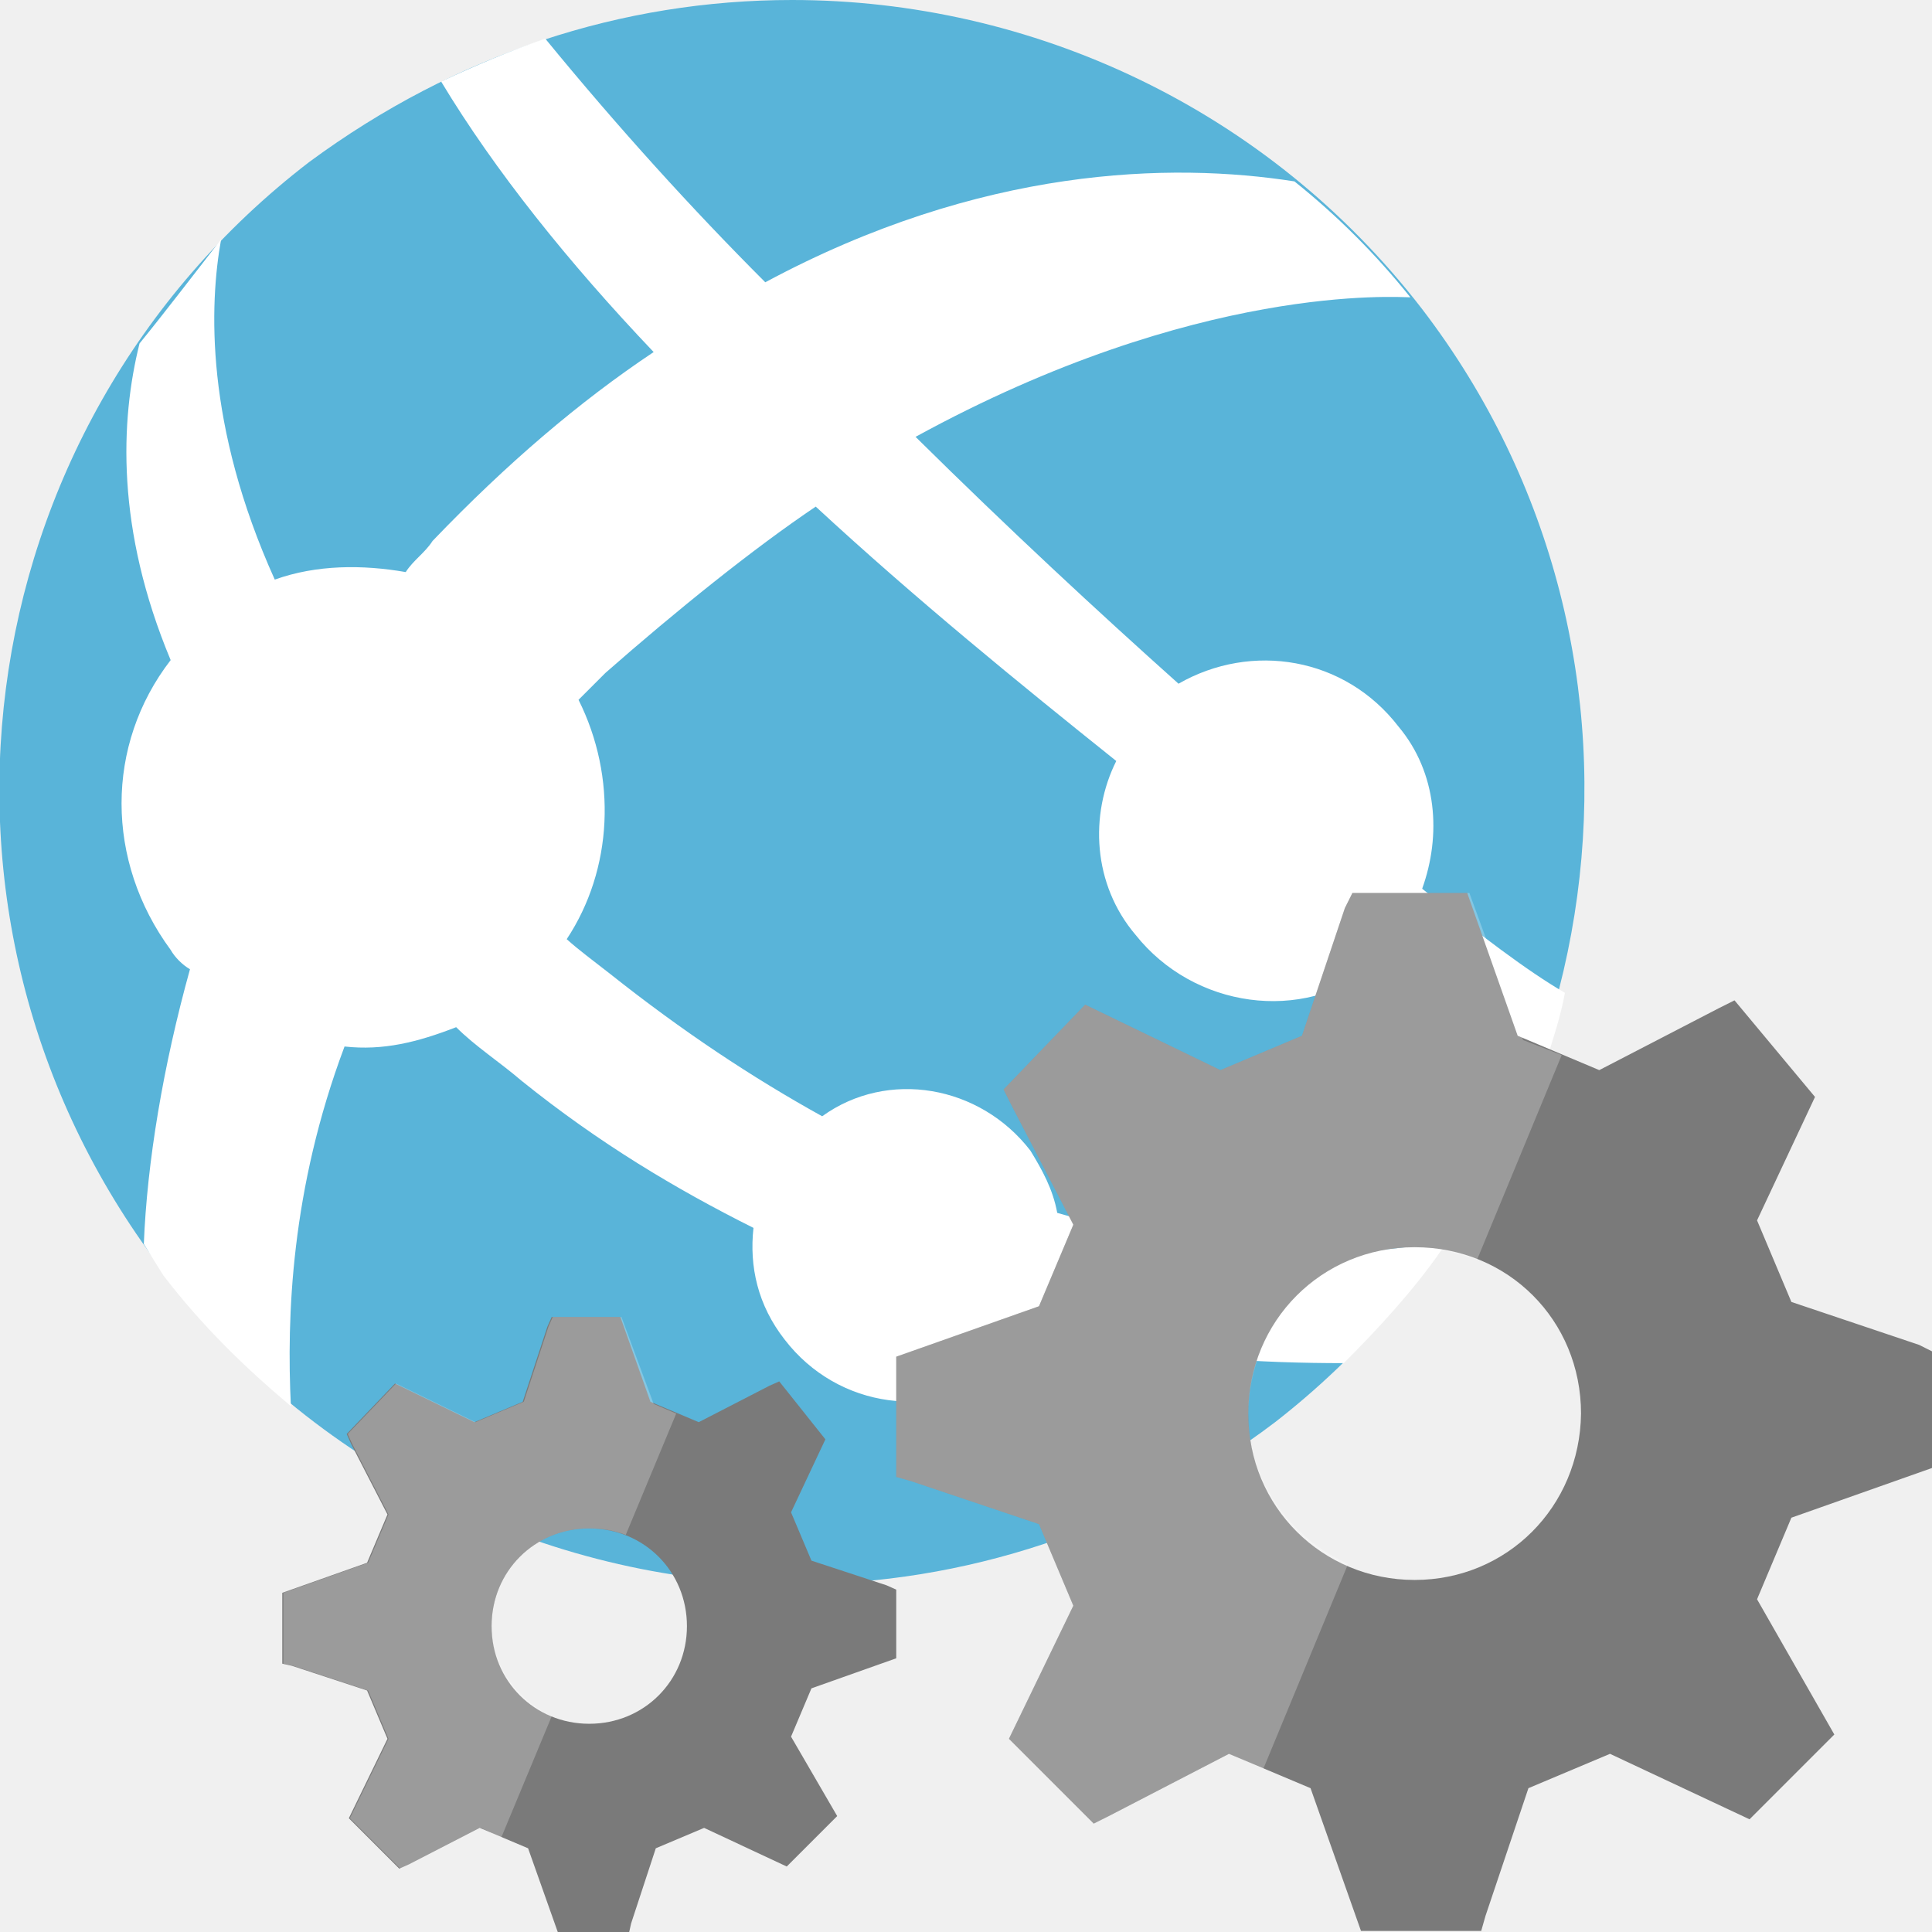
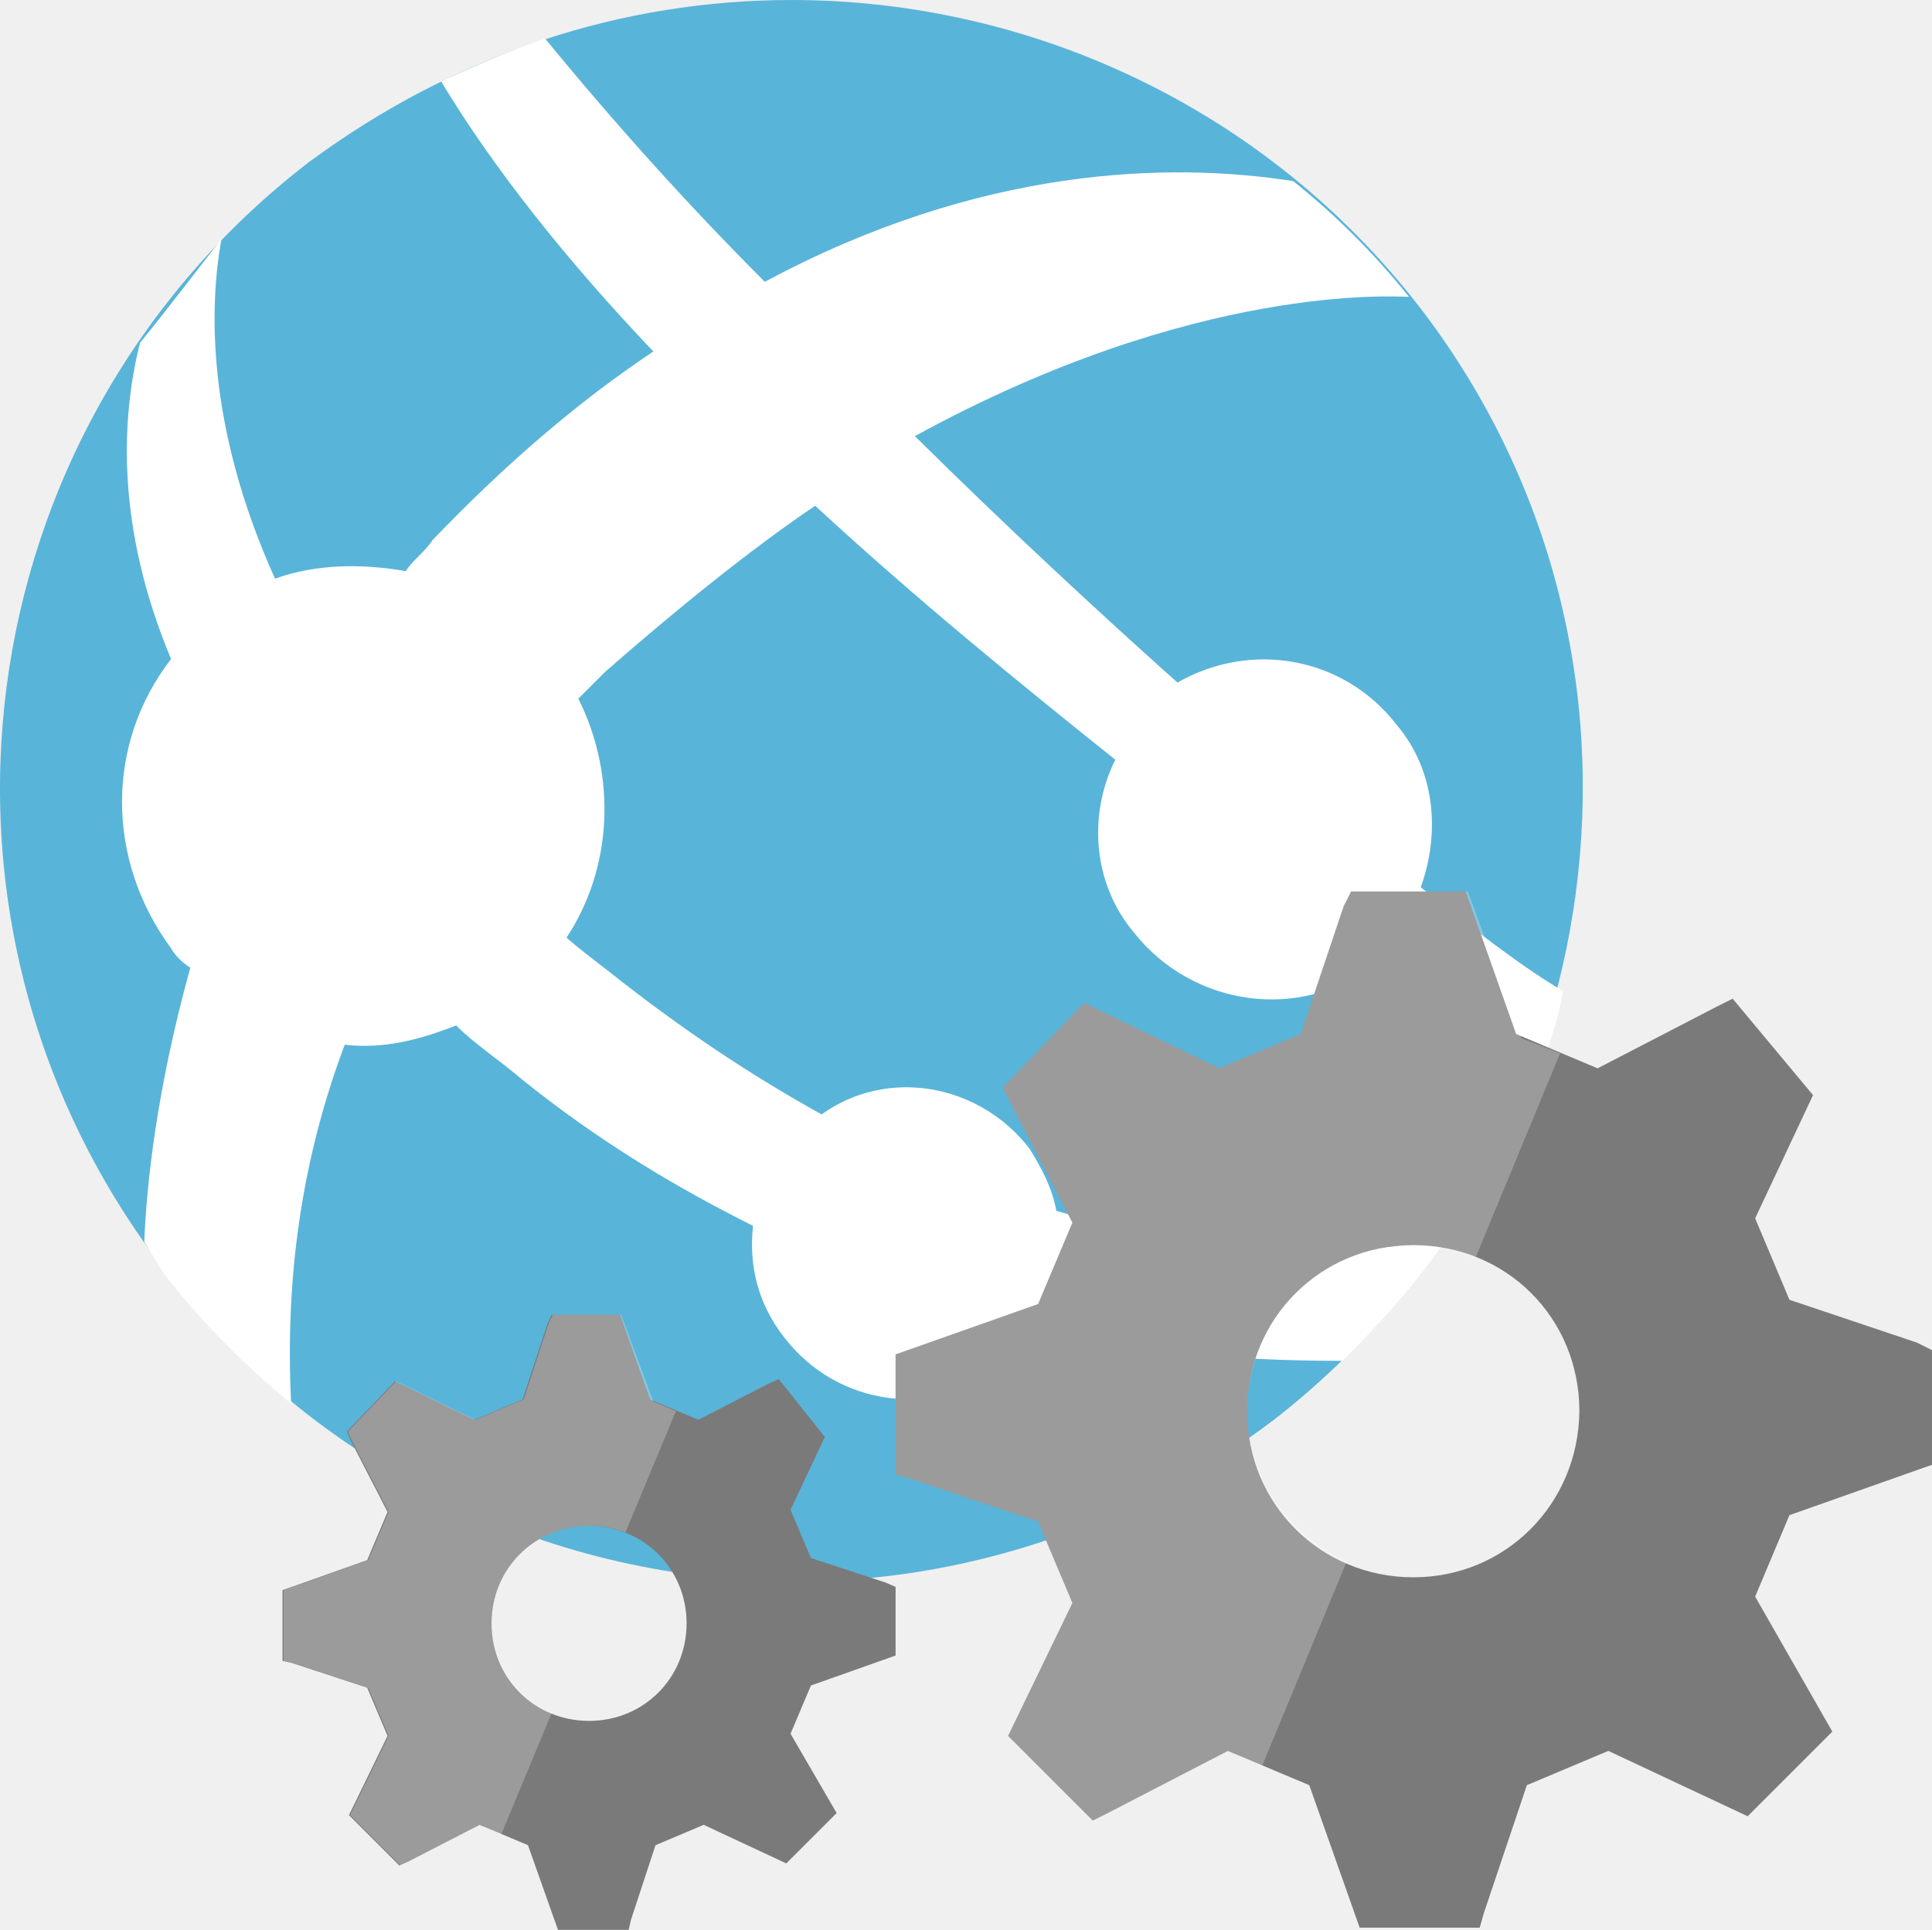
- <svg xmlns="http://www.w3.org/2000/svg" version="1.1" id="Layer_1" x="0px" y="0px" height="50px" width="50px" viewBox="0 0 180 180" enable-background="new 0 0 180 180" xml:space="preserve">
-   <path fill="#59B4D9" d="M118.8,132.5c-13.3,10.1-29.2,15.1-44.6,15.1c-22.3,0-44.3-10.1-58.7-28.8C-9.7,86.4-3.6,40,28.8,15.1  C42.5,5,58,0,73.8,0c22.3,0,44.3,10.1,58.7,28.8C157.3,61.2,150.8,107.6,118.8,132.5" />
-   <path fill="#FFFFFF" d="M132.5,82.8c1.8-5,1.4-10.8-2.2-15.1c-5-6.5-13.7-7.9-20.5-4c-7.6-6.8-15.8-14.4-24.5-23  c26.3-14.4,45-13,46.1-13c-3.2-4-6.8-7.6-10.8-10.8c-11.5-1.8-29.2-1.4-49.3,9.4l0,0l0,0c-6.8-6.8-13.7-14.4-20.5-22.7  c-3.2,1.1-6.5,2.5-9.7,4c5,8.3,11.9,16.9,19.8,25.2l0,0l0,0C54,37.4,47.2,43.2,40.3,50.4c-0.7,1.1-1.8,1.8-2.5,2.9  c-4-0.7-8.3-0.7-12.2,0.7c-6.5-14.4-6.1-25.6-5-31.7c-2.5,3.2-5,6.5-7.6,9.7c-1.8,7.2-2.2,17.3,2.9,29.5c-6.1,7.9-6.1,18.7,0,27  c0.4,0.7,1.1,1.4,1.8,1.8c-2.5,9-4,18-4.3,25.6c0.7,1.1,1.1,1.8,1.8,2.9c3.6,4.7,7.6,8.6,11.9,12.2c-0.4-8.3,0-20.2,5-33.5  c3.6,0.4,6.8-0.4,10.4-1.8c1.8,1.8,4,3.2,6.1,5c7.2,5.8,14.4,10.1,21.6,13.7c-0.4,3.6,0.4,7.2,2.9,10.4c5,6.5,14,7.6,20.5,2.9  c1.4-1.1,2.5-2.2,3.2-3.6c11.2,2.5,21.2,2.9,28.4,2.9c3.2-3.2,6.5-6.8,9-10.4l0,0c0.4-0.4,0.4-0.7,0.7-1.1c-4.7,1.1-18,2.9-36.4-2.5  c-0.4-2.2-1.4-4-2.5-5.8c-4.7-6.1-13.3-7.6-19.4-3.2c-6.5-3.6-13-7.9-19.8-13.3c-1.4-1.1-2.9-2.2-4-3.2c4.3-6.5,4.7-15.1,1.1-22.3  c0.7-0.7,1.8-1.8,2.5-2.5C63,56.9,70.2,51.1,76,47.2C85.3,55.8,95,63.7,104,70.9c-2.5,5-2.2,11.5,1.8,16.2  c5.4,6.8,15.5,8.3,22.3,2.9c0.4-0.4,0.7-0.7,1.1-1.1c6.5,4.7,11.9,8.3,14.8,10.1c0.7-2.2,1.4-4.3,1.8-6.5  C142.2,90.4,137.9,87.1,132.5,82.8z" />
-   <g>
-     <path fill="#7A7A7A" d="M161.6,93.2l-1.4,0.7L149,99.7l-7.6-3.2l-4.7-13.3H126l-0.7,1.4l-4,11.9l-7.6,3.2l-12.6-6.1l-7.6,7.9   l0.7,1.4l5.8,11.2l-3.2,7.6l-13.3,4.7v11.2l1.4,0.4l11.9,4l3.2,7.6L94,162l7.9,7.9l1.4-0.7l11.2-5.8l7.6,3.2l4.7,13.3h11.2l0.4-1.4   l4-11.9l7.6-3.2l13,6.1l7.9-7.9l-7.2-12.6l3.2-7.6l13.3-4.7V126l-1.4-0.7l-11.9-4l-3.2-7.6l5.4-11.5L161.6,93.2z M131.8,147.2   c-8.6,0-15.5-6.8-15.5-15.5c0-8.6,6.8-15.5,15.5-15.5s15.5,6.8,15.5,15.5C147.2,140.4,140.4,147.2,131.8,147.2z" />
+ <svg xmlns="http://www.w3.org/2000/svg" version="1.1" id="Layer_1" x="0px" y="0px" height="50.028" width="50.072" viewBox="0 0 180.26 180.1" enable-background="new 0 0 180 180" xml:space="preserve">
+   <defs id="defs29" />
+   <path d="m 118.86,132.5 c -13.3,10.1 -29.2,15.1 -44.6,15.1 -22.3,0 -44.3,-10.1 -58.7,-28.8 -25.2,-32.4 -19.1,-78.8 13.3,-103.7 13.7,-10.1 29.2,-15.1 45,-15.1 22.3,0 44.3,10.1 58.7,28.8 24.8,32.4 18.3,78.8 -13.7,103.7" id="path2" style="fill:#59b4d9" />
+   <path d="m 132.56,82.8 c 1.8,-5 1.4,-10.8 -2.2,-15.1 -5,-6.5 -13.7,-7.9 -20.5,-4 -7.6,-6.8 -15.8,-14.4 -24.5,-23 26.3,-14.4 45,-13 46.1,-13 -3.2,-4 -6.8,-7.6 -10.8,-10.8 -11.5,-1.8 -29.2,-1.4 -49.3,9.4 v 0 0 c -6.8,-6.8 -13.7,-14.4 -20.5,-22.7 -3.2,1.1 -6.5,2.5 -9.7,4 5,8.3 11.9,16.9 19.8,25.2 v 0 0 c -6.9,4.6 -13.7,10.4 -20.6,17.6 -0.7,1.1 -1.8,1.8 -2.5,2.9 -4,-0.7 -8.3,-0.7 -12.2,0.7 -6.5,-14.4 -6.1,-25.6 -5,-31.7 -2.5,3.2 -5,6.5 -7.6,9.7 -1.8,7.2 -2.2,17.3 2.9,29.5 -6.1,7.9 -6.1,18.7 0,27 0.4,0.7 1.1,1.4 1.8,1.8 -2.5,9 -4,18 -4.3,25.6 0.7,1.1 1.1,1.8 1.8,2.9 3.6,4.7 7.6,8.6 11.9,12.2 -0.4,-8.3 0,-20.2 5,-33.5 3.6,0.4 6.8,-0.4 10.4,-1.8 1.8,1.8 4,3.2 6.1,5 7.2,5.8 14.4,10.1 21.6,13.7 -0.4,3.6 0.4,7.2 2.9,10.4 5,6.5 14,7.6 20.5,2.9 1.4,-1.1 2.5,-2.2 3.2,-3.6 11.2,2.5 21.2,2.9 28.4,2.9 3.2,-3.2 6.5,-6.8 9,-10.4 v 0 c 0.4,-0.4 0.4,-0.7 0.7,-1.1 -4.7,1.1 -18,2.9 -36.4,-2.5 -0.4,-2.2 -1.4,-4 -2.5,-5.8 -4.7,-6.1 -13.3,-7.6 -19.4,-3.2 -6.5,-3.6 -13,-7.9 -19.8,-13.3 -1.4,-1.1 -2.9,-2.2 -4,-3.2 4.3,-6.5 4.7,-15.1 1.1,-22.3 0.7,-0.7 1.8,-1.8 2.5,-2.5 6.6,-5.8 13.8,-11.6 19.6,-15.5 9.3,8.6 19,16.5 28,23.7 -2.5,5 -2.2,11.5 1.8,16.2 5.4,6.8 15.5,8.3 22.3,2.9 0.4,-0.4 0.7,-0.7 1.1,-1.1 6.5,4.7 11.9,8.3 14.8,10.1 0.7,-2.2 1.4,-4.3 1.8,-6.5 -3.6,-2.1 -7.9,-5.4 -13.3,-9.7 z" id="path4" style="fill:#ffffff" />
+   <g id="g8" transform="translate(0.05961247)">
+     <path d="m 161.6,93.2 -1.4,0.7 -11.2,5.8 -7.6,-3.2 -4.7,-13.3 H 126 l -0.7,1.4 -4,11.9 -7.6,3.2 -12.6,-6.1 -7.6,7.9 0.7,1.4 5.8,11.2 -3.2,7.6 -13.3,4.7 v 11.2 l 1.4,0.4 11.9,4 3.2,7.6 -6,12.4 7.9,7.9 1.4,-0.7 11.2,-5.8 7.6,3.2 4.7,13.3 H 138 l 0.4,-1.4 4,-11.9 7.6,-3.2 13,6.1 7.9,-7.9 -7.2,-12.6 3.2,-7.6 13.3,-4.7 V 126 l -1.4,-0.7 -11.9,-4 -3.2,-7.6 5.4,-11.5 z m -29.8,54 c -8.6,0 -15.5,-6.8 -15.5,-15.5 0,-8.6 6.8,-15.5 15.5,-15.5 8.7,0 15.5,6.8 15.5,15.5 -0.1,8.7 -6.9,15.5 -15.5,15.5 z" id="path6" style="fill:#7a7a7a" />
  </g>
-   <g>
-     <path fill="none" d="M116.3,131.8c0,6.1,4,11.5,9.4,14l11.9-28.4c-1.8-0.7-3.6-1.1-5.8-1.1C123.1,116.3,116.3,123.1,116.3,131.8z" />
-     <path opacity="0.25" fill="#FFFFFF" enable-background="new    " d="M116.3,131.8c0-8.6,6.8-15.5,15.5-15.5c2.2,0,4,0.4,5.8,1.1   l7.9-19.1l-3.6-1.4l-5-13.7H126l-0.7,1.4l-4,11.9l-7.6,3.2l-12.6-6.1l-7.6,7.9l0.7,1.4l5.8,11.2l-3.2,7.6l-13.3,4.7v11.2l1.4,0.4   l11.9,4l3.2,7.6L94,162l7.9,7.9l1.4-0.7l11.2-5.8l3.2,1.4l7.9-19.1C120.2,143.3,116.3,137.9,116.3,131.8z" />
+   <g id="g14" transform="translate(0.05961247)">
+     <path d="m 116.3,131.8 c 0,6.1 4,11.5 9.4,14 l 11.9,-28.4 c -1.8,-0.7 -3.6,-1.1 -5.8,-1.1 -8.7,0 -15.5,6.8 -15.5,15.5 z" id="path10" style="fill:none" />
+     <path enable-background="new    " d="m 116.3,131.8 c 0,-8.6 6.8,-15.5 15.5,-15.5 2.2,0 4,0.4 5.8,1.1 l 7.9,-19.1 -3.6,-1.4 -5,-13.7 H 126 l -0.7,1.4 -4,11.9 -7.6,3.2 -12.6,-6.1 -7.6,7.9 0.7,1.4 5.8,11.2 -3.2,7.6 -13.3,4.7 v 11.2 l 1.4,0.4 11.9,4 3.2,7.6 -6,12.4 7.9,7.9 1.4,-0.7 11.2,-5.8 3.2,1.4 7.9,-19.1 c -5.4,-2.4 -9.3,-7.8 -9.3,-13.9 z" id="path12" style="opacity:0.25;fill:#ffffff" />
  </g>
-   <g>
-     <path fill="#7A7A7A" d="M72.6,128.7l-0.9,0.4l-6.6,3.4l-4.5-1.9l-2.8-7.9h-6.4l-0.4,0.9l-2.3,7l-4.5,1.9l-7.4-3.6l-4.5,4.7l0.4,0.9   l3.4,6.6l-1.9,4.5l-7.9,2.8v6.6l0.9,0.2l7,2.3l1.9,4.5l-3.6,7.4l4.7,4.7l0.9-0.4l6.6-3.4l4.5,1.9l2.8,7.9h6.6l0.2-0.9l2.3-7   l4.5-1.9l7.7,3.6l4.7-4.7l-4.3-7.4l1.9-4.5l7.9-2.8v-6.4l-0.9-0.4l-7-2.3l-1.9-4.5l3.2-6.8L72.6,128.7z M54.9,160.6   c-5.1,0-9.1-4-9.1-9.1c0-5.1,4-9.1,9.1-9.1s9.1,4,9.1,9.1C64,156.6,60,160.6,54.9,160.6z" />
+   <g id="g18" transform="translate(0.05961247)">
+     <path d="m 72.6,128.7 -0.9,0.4 -6.6,3.4 -4.5,-1.9 -2.8,-7.9 h -6.4 l -0.4,0.9 -2.3,7 -4.5,1.9 -7.4,-3.6 -4.5,4.7 0.4,0.9 3.4,6.6 -1.9,4.5 -7.9,2.8 v 6.6 l 0.9,0.2 7,2.3 1.9,4.5 -3.6,7.4 4.7,4.7 0.9,-0.4 6.6,-3.4 4.5,1.9 2.8,7.9 h 6.6 l 0.2,-0.9 2.3,-7 4.5,-1.9 7.7,3.6 4.7,-4.7 -4.3,-7.4 1.9,-4.5 7.9,-2.8 v -6.4 l -0.9,-0.4 -7,-2.3 -1.9,-4.5 3.2,-6.8 z m -17.7,31.9 c -5.1,0 -9.1,-4 -9.1,-9.1 0,-5.1 4,-9.1 9.1,-9.1 5.1,0 9.1,4 9.1,9.1 0,5.1 -4,9.1 -9.1,9.1 z" id="path16" style="fill:#7a7a7a" />
  </g>
-   <g>
-     <path fill="none" d="M45.8,151.5c0,3.6,2.3,6.8,5.5,8.3l7-16.8c-1.1-0.4-2.1-0.6-3.4-0.6C49.8,142.3,45.8,146.4,45.8,151.5z" />
-     <path opacity="0.25" fill="#FFFFFF" enable-background="new    " d="M45.8,151.5c0-5.1,4-9.1,9.1-9.1c1.3,0,2.3,0.2,3.4,0.6   l4.7-11.3l-2.1-0.9l-3-8.1h-6.4l-0.4,0.9l-2.3,7l-4.5,1.9l-7.4-3.6l-4.5,4.7l0.4,0.9l3.4,6.6l-1.9,4.5l-7.9,2.8v6.6l0.9,0.2l7,2.3   l1.9,4.5l-3.6,7.4l4.7,4.7l0.9-0.4l6.6-3.4l1.9,0.9l4.7-11.3C48.1,158.3,45.8,155.1,45.8,151.5z" />
+   <g id="g24" transform="translate(0.05961247)">
+     <path d="m 45.8,151.5 c 0,3.6 2.3,6.8 5.5,8.3 l 7,-16.8 c -1.1,-0.4 -2.1,-0.6 -3.4,-0.6 -5.1,-0.1 -9.1,4 -9.1,9.1 z" id="path20" style="fill:none" />
+     <path enable-background="new    " d="m 45.8,151.5 c 0,-5.1 4,-9.1 9.1,-9.1 1.3,0 2.3,0.2 3.4,0.6 l 4.7,-11.3 -2.1,-0.9 -3,-8.1 h -6.4 l -0.4,0.9 -2.3,7 -4.5,1.9 -7.4,-3.6 -4.5,4.7 0.4,0.9 3.4,6.6 -1.9,4.5 -7.9,2.8 v 6.6 l 0.9,0.2 7,2.3 1.9,4.5 -3.6,7.4 4.7,4.7 0.9,-0.4 6.6,-3.4 1.9,0.9 4.7,-11.3 c -3.3,-1.6 -5.6,-4.8 -5.6,-8.4 z" id="path22" style="opacity:0.25;fill:#ffffff" />
  </g>
</svg>
